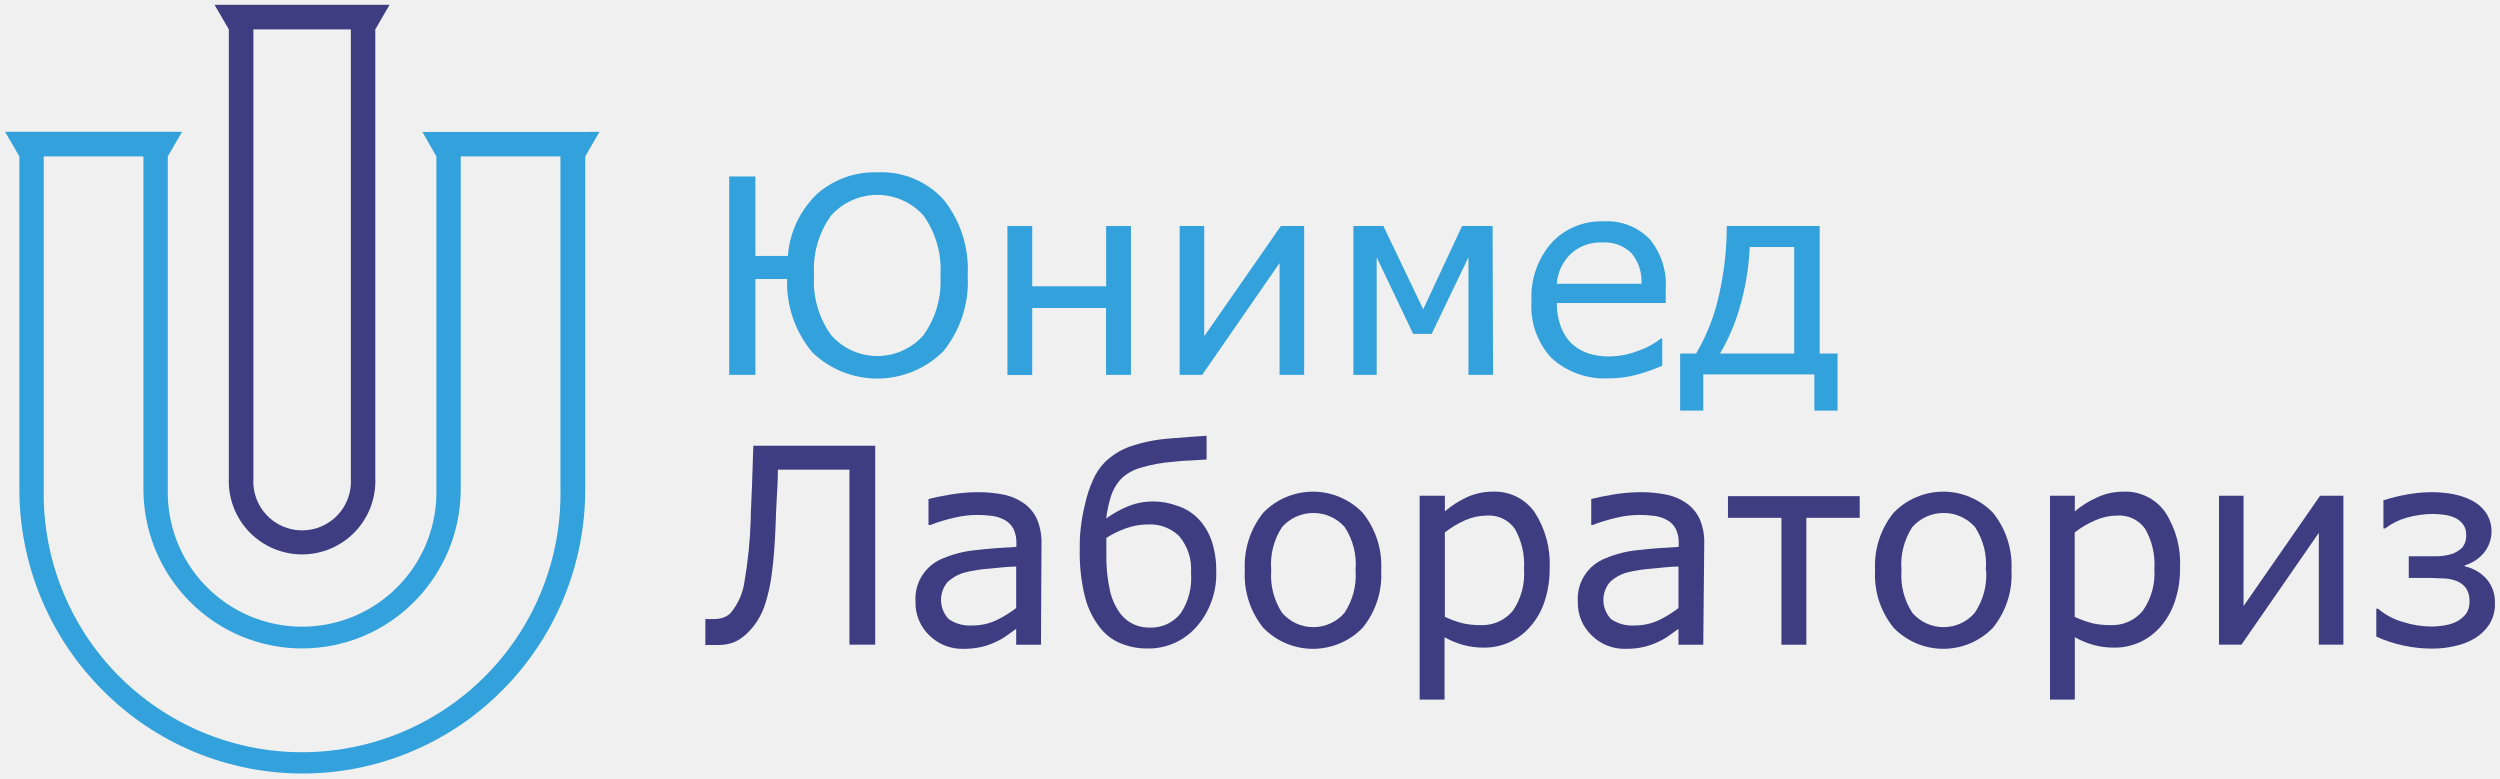
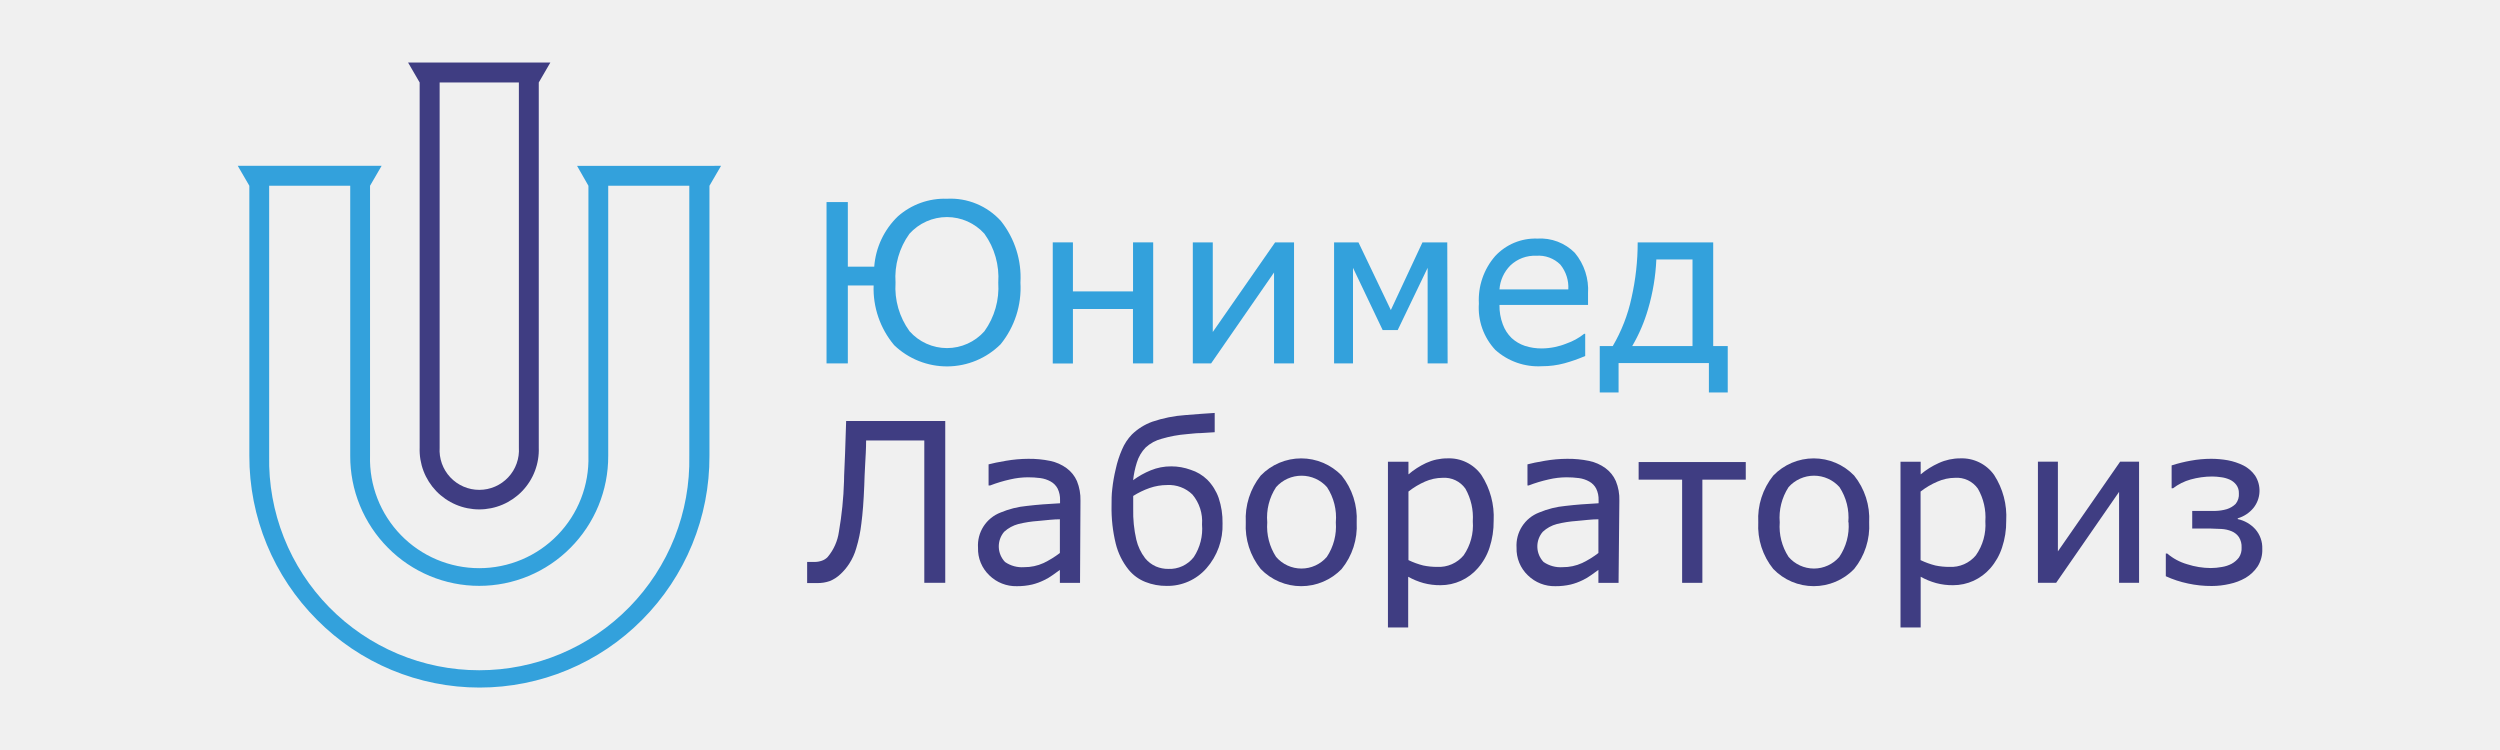
- <svg xmlns="http://www.w3.org/2000/svg" width="130.1" height="40.5" viewBox="14.95 3.75 130.1 40.5" fill="none">
+ <svg xmlns="http://www.w3.org/2000/svg" width="160" height="48" viewBox="0 0 160 48" fill="none">
  <defs>
    <clipPath id="clip0_1385_86">
      <rect width="129.573" height="40" fill="white" transform="translate(15.2136 4)" />
    </clipPath>
    <clipPath id="clip1_1385_86">
      <rect width="129.573" height="39.998" fill="white" transform="translate(15.2136 4.00098)" />
    </clipPath>
  </defs>
  <g id="logo" clip-path="url(#clip0_1385_86)">
    <g id="logo-main-ru.svg" clip-path="url(#clip1_1385_86)">
      <g id="Group">
        <path id="Vector" d="M45.383 10.616H36.932L37.659 11.889V29.173C37.685 30.108 37.524 31.038 37.185 31.909C36.846 32.78 36.335 33.574 35.684 34.244C35.032 34.915 34.253 35.448 33.392 35.812C32.531 36.175 31.605 36.363 30.67 36.363C29.736 36.363 28.81 36.175 27.949 35.812C27.088 35.448 26.309 34.915 25.657 34.244C25.006 33.574 24.495 32.78 24.156 31.909C23.817 31.038 23.655 30.108 23.682 29.173V11.889L24.425 10.61H15.215L15.958 11.889V29.173C15.954 31.12 16.333 33.049 17.076 34.849C17.818 36.649 18.909 38.285 20.285 39.663C21.647 41.038 23.268 42.13 25.054 42.875C26.841 43.62 28.757 44.004 30.693 44.004C32.629 44.004 34.545 43.62 36.331 42.875C38.118 42.13 39.739 41.038 41.101 39.663C42.473 38.283 43.559 36.647 44.298 34.847C45.036 33.047 45.413 31.119 45.405 29.173V11.889L46.149 10.61L45.383 10.616ZM44.115 29.173C44.152 30.962 43.831 32.74 43.172 34.403C42.513 36.066 41.528 37.581 40.276 38.859C39.024 40.137 37.529 41.152 35.88 41.846C34.231 42.539 32.459 42.896 30.67 42.896C28.881 42.896 27.11 42.539 25.461 41.846C23.811 41.152 22.317 40.137 21.065 38.859C19.813 37.581 18.828 36.066 18.169 34.403C17.51 32.74 17.189 30.962 17.226 29.173V11.889H22.414V29.173C22.41 30.265 22.621 31.347 23.036 32.358C23.451 33.368 24.061 34.286 24.831 35.06C25.595 35.832 26.505 36.444 27.507 36.862C28.509 37.28 29.584 37.495 30.67 37.495C31.756 37.495 32.831 37.28 33.834 36.862C34.836 36.444 35.745 35.832 36.51 35.06C37.28 34.286 37.89 33.368 38.305 32.358C38.719 31.347 38.931 30.265 38.926 29.173V11.889H44.115V29.173Z" fill="#33A1DC" />
        <path id="Vector_2" d="M55.912 18.268H54.261V23.259H52.898V12.933H54.261V17.068H55.951C56.041 15.844 56.581 14.696 57.466 13.846C58.33 13.083 59.453 12.68 60.604 12.719C61.25 12.685 61.895 12.795 62.492 13.042C63.089 13.288 63.624 13.665 64.058 14.144C64.945 15.26 65.391 16.664 65.308 18.088C65.392 19.514 64.94 20.921 64.041 22.031C63.138 22.93 61.918 23.439 60.644 23.45C59.37 23.46 58.142 22.971 57.224 22.088C56.33 21.02 55.862 19.66 55.912 18.268ZM63.889 18.088C63.966 16.974 63.654 15.869 63.004 14.961C62.702 14.625 62.331 14.355 61.918 14.171C61.505 13.987 61.057 13.892 60.604 13.892C60.152 13.892 59.704 13.987 59.291 14.171C58.877 14.355 58.507 14.625 58.204 14.961C57.551 15.867 57.236 16.974 57.314 18.088C57.24 19.197 57.557 20.298 58.21 21.198C58.51 21.537 58.879 21.809 59.292 21.995C59.706 22.181 60.154 22.278 60.607 22.278C61.06 22.278 61.508 22.181 61.922 21.995C62.335 21.809 62.704 21.537 63.004 21.198C63.651 20.295 63.963 19.195 63.889 18.088Z" fill="#33A1DC" />
        <path id="Vector_3" d="M73.804 23.258H72.509V19.776H68.667V23.264H67.376V15.512H68.667V18.65H72.514V15.512H73.804V23.258Z" fill="#33A1DC" />
        <path id="Vector_4" d="M82.818 23.258H81.539V17.438L77.511 23.258H76.34V15.512H77.618V21.247L81.607 15.512H82.818V23.258Z" fill="#33A1DC" />
        <path id="Vector_5" d="M92.648 23.258H91.369V17.14L89.454 21.123H88.49L86.592 17.14V23.258H85.381V15.512H86.941L89.014 19.844L91.037 15.512H92.625L92.648 23.258Z" fill="#33A1DC" />
        <path id="Vector_6" d="M101.634 19.517H95.966C95.958 19.942 96.03 20.364 96.18 20.762C96.3 21.092 96.492 21.39 96.744 21.635C96.989 21.86 97.279 22.03 97.594 22.136C97.944 22.248 98.309 22.303 98.676 22.3C99.219 22.295 99.756 22.188 100.259 21.984C100.667 21.842 101.048 21.633 101.386 21.365H101.453V22.784C101.02 22.971 100.574 23.127 100.118 23.252C99.652 23.377 99.171 23.44 98.687 23.438C98.145 23.47 97.603 23.394 97.09 23.215C96.578 23.037 96.106 22.758 95.701 22.395C95.331 22 95.047 21.532 94.865 21.021C94.684 20.51 94.61 19.967 94.648 19.427C94.587 18.32 94.959 17.233 95.685 16.396C96.027 16.024 96.447 15.731 96.913 15.536C97.38 15.342 97.883 15.251 98.389 15.269C98.831 15.241 99.274 15.308 99.688 15.465C100.102 15.623 100.477 15.867 100.789 16.182C101.394 16.909 101.696 17.841 101.634 18.784V19.517ZM100.372 18.52C100.406 17.945 100.223 17.378 99.859 16.931C99.658 16.733 99.416 16.58 99.151 16.483C98.886 16.385 98.603 16.346 98.321 16.368C98.018 16.354 97.714 16.402 97.43 16.508C97.145 16.615 96.885 16.778 96.665 16.987C96.255 17.398 96.007 17.941 95.966 18.52H100.372Z" fill="#33A1DC" />
        <path id="Vector_7" d="M110.575 25.117H109.369V23.235H103.589V25.117H102.384V22.148H103.217C103.779 21.189 104.184 20.147 104.417 19.061C104.68 17.896 104.813 16.706 104.812 15.512H109.645V22.148H110.575V25.117ZM108.321 22.148V16.605H106.006C105.959 17.681 105.781 18.748 105.477 19.782C105.237 20.61 104.897 21.404 104.462 22.148H108.321Z" fill="#33A1DC" />
      </g>
      <g id="Group_2">
        <path id="Vector_8" d="M60.496 37.3H59.155V28.19H55.431C55.431 28.714 55.398 29.227 55.37 29.728C55.341 30.23 55.325 30.675 55.313 31.069C55.274 32.061 55.212 32.872 55.127 33.508C55.066 34.043 54.957 34.571 54.8 35.086C54.701 35.437 54.549 35.771 54.35 36.077C54.191 36.324 54.002 36.549 53.786 36.748C53.591 36.935 53.361 37.084 53.11 37.187C52.848 37.278 52.571 37.322 52.294 37.317C52.198 37.317 52.08 37.317 51.944 37.317H51.657V35.965H51.753H51.922H52.13C52.289 35.965 52.447 35.938 52.598 35.886C52.739 35.838 52.867 35.757 52.97 35.649C53.358 35.187 53.608 34.625 53.691 34.027C53.875 32.964 53.984 31.889 54.017 30.81C54.017 30.359 54.062 29.756 54.085 29.007C54.108 28.258 54.136 27.571 54.153 26.945H60.496V37.3Z" fill="#3F3D82" />
        <path id="Vector_9" d="M69.122 37.302H67.832V36.474L67.37 36.806C67.193 36.935 67.004 37.046 66.806 37.138C66.569 37.254 66.319 37.345 66.063 37.409C65.74 37.483 65.409 37.519 65.077 37.516C64.752 37.523 64.43 37.466 64.128 37.347C63.826 37.228 63.551 37.05 63.319 36.823C63.08 36.596 62.892 36.321 62.767 36.016C62.641 35.711 62.582 35.383 62.593 35.054C62.561 34.573 62.685 34.094 62.945 33.689C63.206 33.283 63.59 32.972 64.04 32.8C64.579 32.574 65.149 32.431 65.73 32.378C66.389 32.299 67.094 32.248 67.843 32.209V32.006C67.852 31.753 67.8 31.502 67.691 31.274C67.591 31.081 67.436 30.922 67.246 30.817C67.042 30.703 66.818 30.629 66.587 30.598C66.32 30.563 66.05 30.546 65.781 30.547C65.402 30.55 65.024 30.595 64.654 30.682C64.215 30.779 63.784 30.909 63.364 31.071H63.269V29.719C63.522 29.651 63.888 29.572 64.395 29.488C64.861 29.408 65.332 29.366 65.804 29.364C66.278 29.357 66.753 29.403 67.218 29.499C67.594 29.577 67.949 29.735 68.26 29.961C68.551 30.174 68.78 30.459 68.925 30.789C69.085 31.186 69.161 31.612 69.15 32.04L69.122 37.302ZM67.832 35.392V33.234C67.437 33.234 66.975 33.291 66.44 33.341C66.013 33.37 65.589 33.436 65.173 33.538C64.835 33.628 64.523 33.798 64.266 34.034C64.034 34.306 63.912 34.654 63.922 35.011C63.932 35.368 64.075 35.709 64.322 35.967C64.679 36.214 65.111 36.331 65.544 36.299C65.974 36.303 66.399 36.212 66.79 36.034C67.158 35.856 67.507 35.641 67.832 35.392Z" fill="#3F3D82" />
        <path id="Vector_10" d="M77.263 30.698C77.591 31.029 77.841 31.43 77.995 31.87C78.169 32.393 78.253 32.941 78.243 33.492C78.278 34.548 77.91 35.578 77.212 36.371C76.895 36.732 76.504 37.02 76.066 37.214C75.627 37.409 75.151 37.506 74.671 37.498C74.203 37.503 73.738 37.417 73.302 37.244C72.884 37.079 72.516 36.809 72.232 36.461C71.84 35.974 71.559 35.407 71.409 34.799C71.213 33.999 71.123 33.178 71.139 32.354C71.139 32.011 71.139 31.656 71.184 31.301C71.23 30.866 71.305 30.435 71.409 30.011C71.5 29.585 71.634 29.17 71.809 28.771C71.958 28.414 72.172 28.087 72.44 27.808C72.811 27.446 73.255 27.168 73.742 26.991C74.435 26.755 75.157 26.611 75.888 26.563L76.902 26.484L77.741 26.428V27.662L76.84 27.718C76.547 27.718 76.277 27.757 75.956 27.785C75.415 27.827 74.881 27.925 74.361 28.078C73.972 28.176 73.614 28.37 73.319 28.642C73.057 28.913 72.864 29.244 72.756 29.605C72.64 29.972 72.561 30.349 72.519 30.732C72.867 30.476 73.246 30.264 73.646 30.101C74.062 29.93 74.508 29.844 74.958 29.847C75.383 29.846 75.805 29.921 76.203 30.067C76.601 30.192 76.963 30.408 77.263 30.698ZM76.93 33.566C76.983 32.871 76.763 32.184 76.316 31.65C76.103 31.442 75.85 31.281 75.571 31.177C75.293 31.072 74.996 31.026 74.699 31.042C74.316 31.042 73.935 31.107 73.573 31.233C73.205 31.362 72.854 31.532 72.525 31.74C72.525 31.858 72.525 31.994 72.525 32.151C72.525 32.309 72.525 32.444 72.525 32.574C72.51 33.231 72.576 33.888 72.722 34.529C72.823 34.962 73.015 35.369 73.285 35.723C73.471 35.952 73.709 36.133 73.978 36.253C74.229 36.359 74.5 36.413 74.772 36.41C75.084 36.424 75.395 36.362 75.678 36.231C75.962 36.099 76.209 35.902 76.401 35.656C76.806 35.038 76.993 34.302 76.93 33.566Z" fill="#3F3D82" />
        <path id="Vector_11" d="M86.828 33.431C86.889 34.512 86.546 35.576 85.865 36.417C85.529 36.764 85.127 37.041 84.682 37.229C84.237 37.418 83.759 37.515 83.276 37.515C82.793 37.515 82.315 37.418 81.87 37.229C81.425 37.041 81.023 36.764 80.687 36.417C80.01 35.574 79.669 34.511 79.73 33.431C79.671 32.349 80.011 31.282 80.687 30.434C81.023 30.087 81.425 29.811 81.87 29.622C82.315 29.433 82.793 29.336 83.276 29.336C83.759 29.336 84.237 29.433 84.682 29.622C85.127 29.811 85.529 30.087 85.865 30.434C86.545 31.28 86.888 32.348 86.828 33.431ZM85.493 33.431C85.564 32.638 85.365 31.844 84.929 31.178C84.725 30.947 84.474 30.763 84.193 30.636C83.912 30.51 83.607 30.445 83.299 30.445C82.99 30.445 82.686 30.51 82.404 30.636C82.123 30.763 81.872 30.947 81.668 31.178C81.232 31.844 81.034 32.638 81.104 33.431C81.045 34.209 81.243 34.985 81.668 35.64C81.869 35.874 82.118 36.062 82.398 36.191C82.679 36.32 82.984 36.387 83.293 36.387C83.602 36.387 83.907 36.32 84.187 36.191C84.468 36.062 84.717 35.874 84.918 35.64C85.35 34.988 85.553 34.211 85.493 33.431Z" fill="#3F3D82" />
        <path id="Vector_12" d="M95.594 33.329C95.6 33.914 95.511 34.497 95.329 35.053C95.169 35.542 94.91 35.992 94.569 36.377C94.273 36.715 93.908 36.986 93.499 37.171C93.09 37.357 92.646 37.453 92.197 37.453C91.83 37.457 91.464 37.412 91.109 37.318C90.766 37.222 90.435 37.086 90.124 36.912V40.157H88.828V29.549H90.141V30.36C90.482 30.068 90.861 29.824 91.267 29.634C91.698 29.435 92.167 29.333 92.642 29.335C93.062 29.318 93.48 29.406 93.857 29.591C94.235 29.776 94.561 30.052 94.805 30.394C95.372 31.265 95.648 32.292 95.594 33.329ZM94.259 33.363C94.308 32.635 94.144 31.909 93.785 31.273C93.622 31.042 93.402 30.857 93.147 30.736C92.891 30.614 92.609 30.561 92.326 30.58C91.938 30.582 91.555 30.665 91.2 30.822C90.821 30.988 90.465 31.202 90.141 31.459V35.847C90.444 35.993 90.761 36.108 91.087 36.191C91.382 36.252 91.682 36.283 91.983 36.281C92.302 36.297 92.621 36.239 92.914 36.111C93.207 35.983 93.467 35.788 93.673 35.543C94.112 34.905 94.319 34.135 94.259 33.363Z" fill="#3F3D82" />
        <path id="Vector_13" d="M103.588 37.302H102.298V36.474L101.836 36.806C101.66 36.935 101.471 37.046 101.273 37.138C101.035 37.254 100.786 37.345 100.529 37.409C100.206 37.483 99.875 37.519 99.543 37.516C99.219 37.523 98.896 37.466 98.595 37.347C98.293 37.228 98.018 37.05 97.786 36.823C97.547 36.596 97.359 36.321 97.233 36.016C97.108 35.711 97.049 35.383 97.059 35.054C97.028 34.573 97.151 34.094 97.412 33.689C97.672 33.283 98.056 32.972 98.507 32.8C99.045 32.574 99.615 32.431 100.197 32.378C100.856 32.299 101.56 32.248 102.31 32.209V32.006C102.319 31.753 102.267 31.502 102.157 31.274C102.058 31.081 101.903 30.922 101.712 30.817C101.508 30.703 101.285 30.629 101.053 30.598C100.786 30.563 100.517 30.546 100.248 30.547C99.868 30.55 99.49 30.595 99.121 30.682C98.682 30.779 98.251 30.909 97.831 31.071H97.758V29.719C98.011 29.651 98.377 29.572 98.884 29.488C99.35 29.408 99.821 29.366 100.293 29.364C100.768 29.357 101.242 29.403 101.707 29.499C102.083 29.577 102.438 29.735 102.749 29.961C103.04 30.174 103.269 30.459 103.414 30.789C103.577 31.186 103.653 31.612 103.639 32.04L103.588 37.302ZM102.298 35.392V33.234C101.904 33.234 101.442 33.291 100.907 33.341C100.479 33.37 100.055 33.436 99.639 33.538C99.302 33.627 98.993 33.797 98.738 34.034C98.504 34.305 98.38 34.653 98.39 35.01C98.399 35.367 98.541 35.708 98.788 35.967C99.146 36.213 99.578 36.33 100.011 36.299C100.44 36.303 100.865 36.212 101.256 36.034C101.625 35.858 101.975 35.642 102.298 35.392Z" fill="#3F3D82" />
        <path id="Vector_14" d="M111.729 30.698H108.952V37.301H107.656V30.698H104.873V29.571H111.729V30.698Z" fill="#3F3D82" />
        <path id="Vector_15" d="M119.627 33.431C119.688 34.511 119.345 35.576 118.664 36.417C118.329 36.764 117.927 37.04 117.483 37.229C117.038 37.417 116.561 37.514 116.078 37.514C115.595 37.514 115.118 37.417 114.673 37.229C114.229 37.04 113.827 36.764 113.492 36.417C112.811 35.576 112.468 34.511 112.529 33.431C112.469 32.347 112.812 31.279 113.492 30.434C113.827 30.087 114.229 29.81 114.673 29.622C115.118 29.433 115.595 29.336 116.078 29.336C116.561 29.336 117.038 29.433 117.483 29.622C117.927 29.81 118.329 30.087 118.664 30.434C119.344 31.279 119.687 32.347 119.627 33.431ZM118.292 33.431C118.363 32.638 118.165 31.844 117.729 31.177C117.524 30.947 117.273 30.762 116.992 30.636C116.711 30.509 116.406 30.444 116.098 30.444C115.789 30.444 115.485 30.509 115.204 30.636C114.922 30.762 114.671 30.947 114.467 31.177C114.034 31.845 113.835 32.638 113.903 33.431C113.844 34.209 114.042 34.985 114.467 35.639C114.668 35.874 114.917 36.062 115.198 36.191C115.478 36.32 115.783 36.387 116.092 36.387C116.401 36.387 116.706 36.32 116.986 36.191C117.267 36.062 117.516 35.874 117.717 35.639C118.155 34.99 118.364 34.212 118.309 33.431H118.292Z" fill="#3F3D82" />
        <path id="Vector_16" d="M128.398 33.329C128.406 33.915 128.314 34.498 128.128 35.053C127.967 35.541 127.711 35.991 127.373 36.377C127.076 36.714 126.711 36.985 126.303 37.172C125.892 37.358 125.447 37.454 124.996 37.453C124.631 37.458 124.267 37.412 123.914 37.318C123.569 37.222 123.236 37.086 122.923 36.912V40.157H121.632V29.549H122.923V30.36C123.274 30.066 123.665 29.821 124.083 29.634C124.514 29.435 124.983 29.334 125.458 29.335C125.878 29.318 126.296 29.406 126.673 29.591C127.051 29.776 127.377 30.052 127.621 30.394C128.186 31.265 128.458 32.293 128.398 33.329ZM127.063 33.363C127.114 32.634 126.948 31.907 126.584 31.273C126.421 31.042 126.201 30.857 125.946 30.735C125.69 30.614 125.408 30.56 125.125 30.58C124.737 30.582 124.353 30.665 123.999 30.822C123.612 30.986 123.248 31.201 122.917 31.459V35.848C123.22 35.993 123.537 36.108 123.863 36.191C124.16 36.253 124.462 36.283 124.765 36.281C125.084 36.298 125.404 36.24 125.697 36.112C125.99 35.984 126.25 35.789 126.455 35.543C126.902 34.908 127.117 34.138 127.063 33.363Z" fill="#3F3D82" />
        <path id="Vector_17" d="M136.9 37.3H135.621V31.48L131.593 37.3H130.427V29.548H131.705V35.288L135.688 29.548H136.9V37.3Z" fill="#3F3D82" />
        <path id="Vector_18" d="M144.786 35.127C144.803 35.523 144.699 35.916 144.488 36.253C144.289 36.549 144.027 36.797 143.722 36.98C143.399 37.165 143.049 37.298 142.685 37.374C142.315 37.459 141.938 37.503 141.558 37.504C141.047 37.507 140.537 37.454 140.037 37.346C139.546 37.244 139.068 37.087 138.612 36.879V35.425H138.702C139.074 35.743 139.51 35.977 139.981 36.112C140.469 36.27 140.978 36.352 141.491 36.355C141.729 36.353 141.966 36.331 142.201 36.287C142.421 36.253 142.634 36.182 142.832 36.078C143.011 35.978 143.168 35.842 143.293 35.678C143.416 35.49 143.476 35.267 143.462 35.042C143.474 34.809 143.415 34.577 143.293 34.377C143.18 34.213 143.021 34.084 142.837 34.005C142.621 33.914 142.39 33.863 142.155 33.853C141.891 33.853 141.648 33.825 141.429 33.825H140.302V32.698H141.079H141.795C142.039 32.692 142.281 32.654 142.516 32.586C142.727 32.52 142.92 32.406 143.079 32.253C143.235 32.06 143.31 31.814 143.288 31.566C143.295 31.374 143.238 31.186 143.124 31.031C143.015 30.887 142.872 30.773 142.708 30.698C142.529 30.617 142.339 30.564 142.144 30.541C141.958 30.513 141.769 30.498 141.581 30.496C141.114 30.497 140.65 30.562 140.201 30.687C139.792 30.801 139.41 30.992 139.074 31.25H138.984V29.786C139.386 29.657 139.796 29.555 140.212 29.482C140.643 29.403 141.081 29.363 141.519 29.363C141.878 29.364 142.236 29.396 142.589 29.459C142.933 29.524 143.267 29.636 143.581 29.791C143.877 29.942 144.132 30.163 144.324 30.434C144.526 30.746 144.625 31.115 144.607 31.487C144.589 31.858 144.455 32.215 144.223 32.507C143.961 32.824 143.61 33.056 143.215 33.172V33.222C143.649 33.314 144.044 33.541 144.341 33.87C144.644 34.217 144.803 34.666 144.786 35.127Z" fill="#3F3D82" />
        <path id="Vector_19" d="M26.858 28.641C26.839 29.154 26.923 29.666 27.105 30.145C27.288 30.625 27.566 31.063 27.921 31.433C28.277 31.802 28.704 32.096 29.176 32.297C29.648 32.498 30.156 32.602 30.67 32.602C31.183 32.602 31.691 32.498 32.163 32.297C32.635 32.096 33.062 31.802 33.418 31.433C33.774 31.063 34.051 30.625 34.234 30.145C34.416 29.666 34.501 29.154 34.481 28.641V5.279L35.224 4H26.115L26.858 5.279V28.641ZM33.208 5.279V28.641C33.231 28.988 33.182 29.337 33.065 29.664C32.949 29.992 32.766 30.292 32.528 30.546C32.29 30.8 32.003 31.003 31.684 31.141C31.364 31.28 31.02 31.351 30.672 31.351C30.325 31.351 29.98 31.28 29.661 31.141C29.342 31.003 29.055 30.8 28.817 30.546C28.579 30.292 28.396 29.992 28.279 29.664C28.163 29.337 28.114 28.988 28.137 28.641V5.279H33.208Z" fill="#3F3D82" />
      </g>
    </g>
  </g>
</svg>
